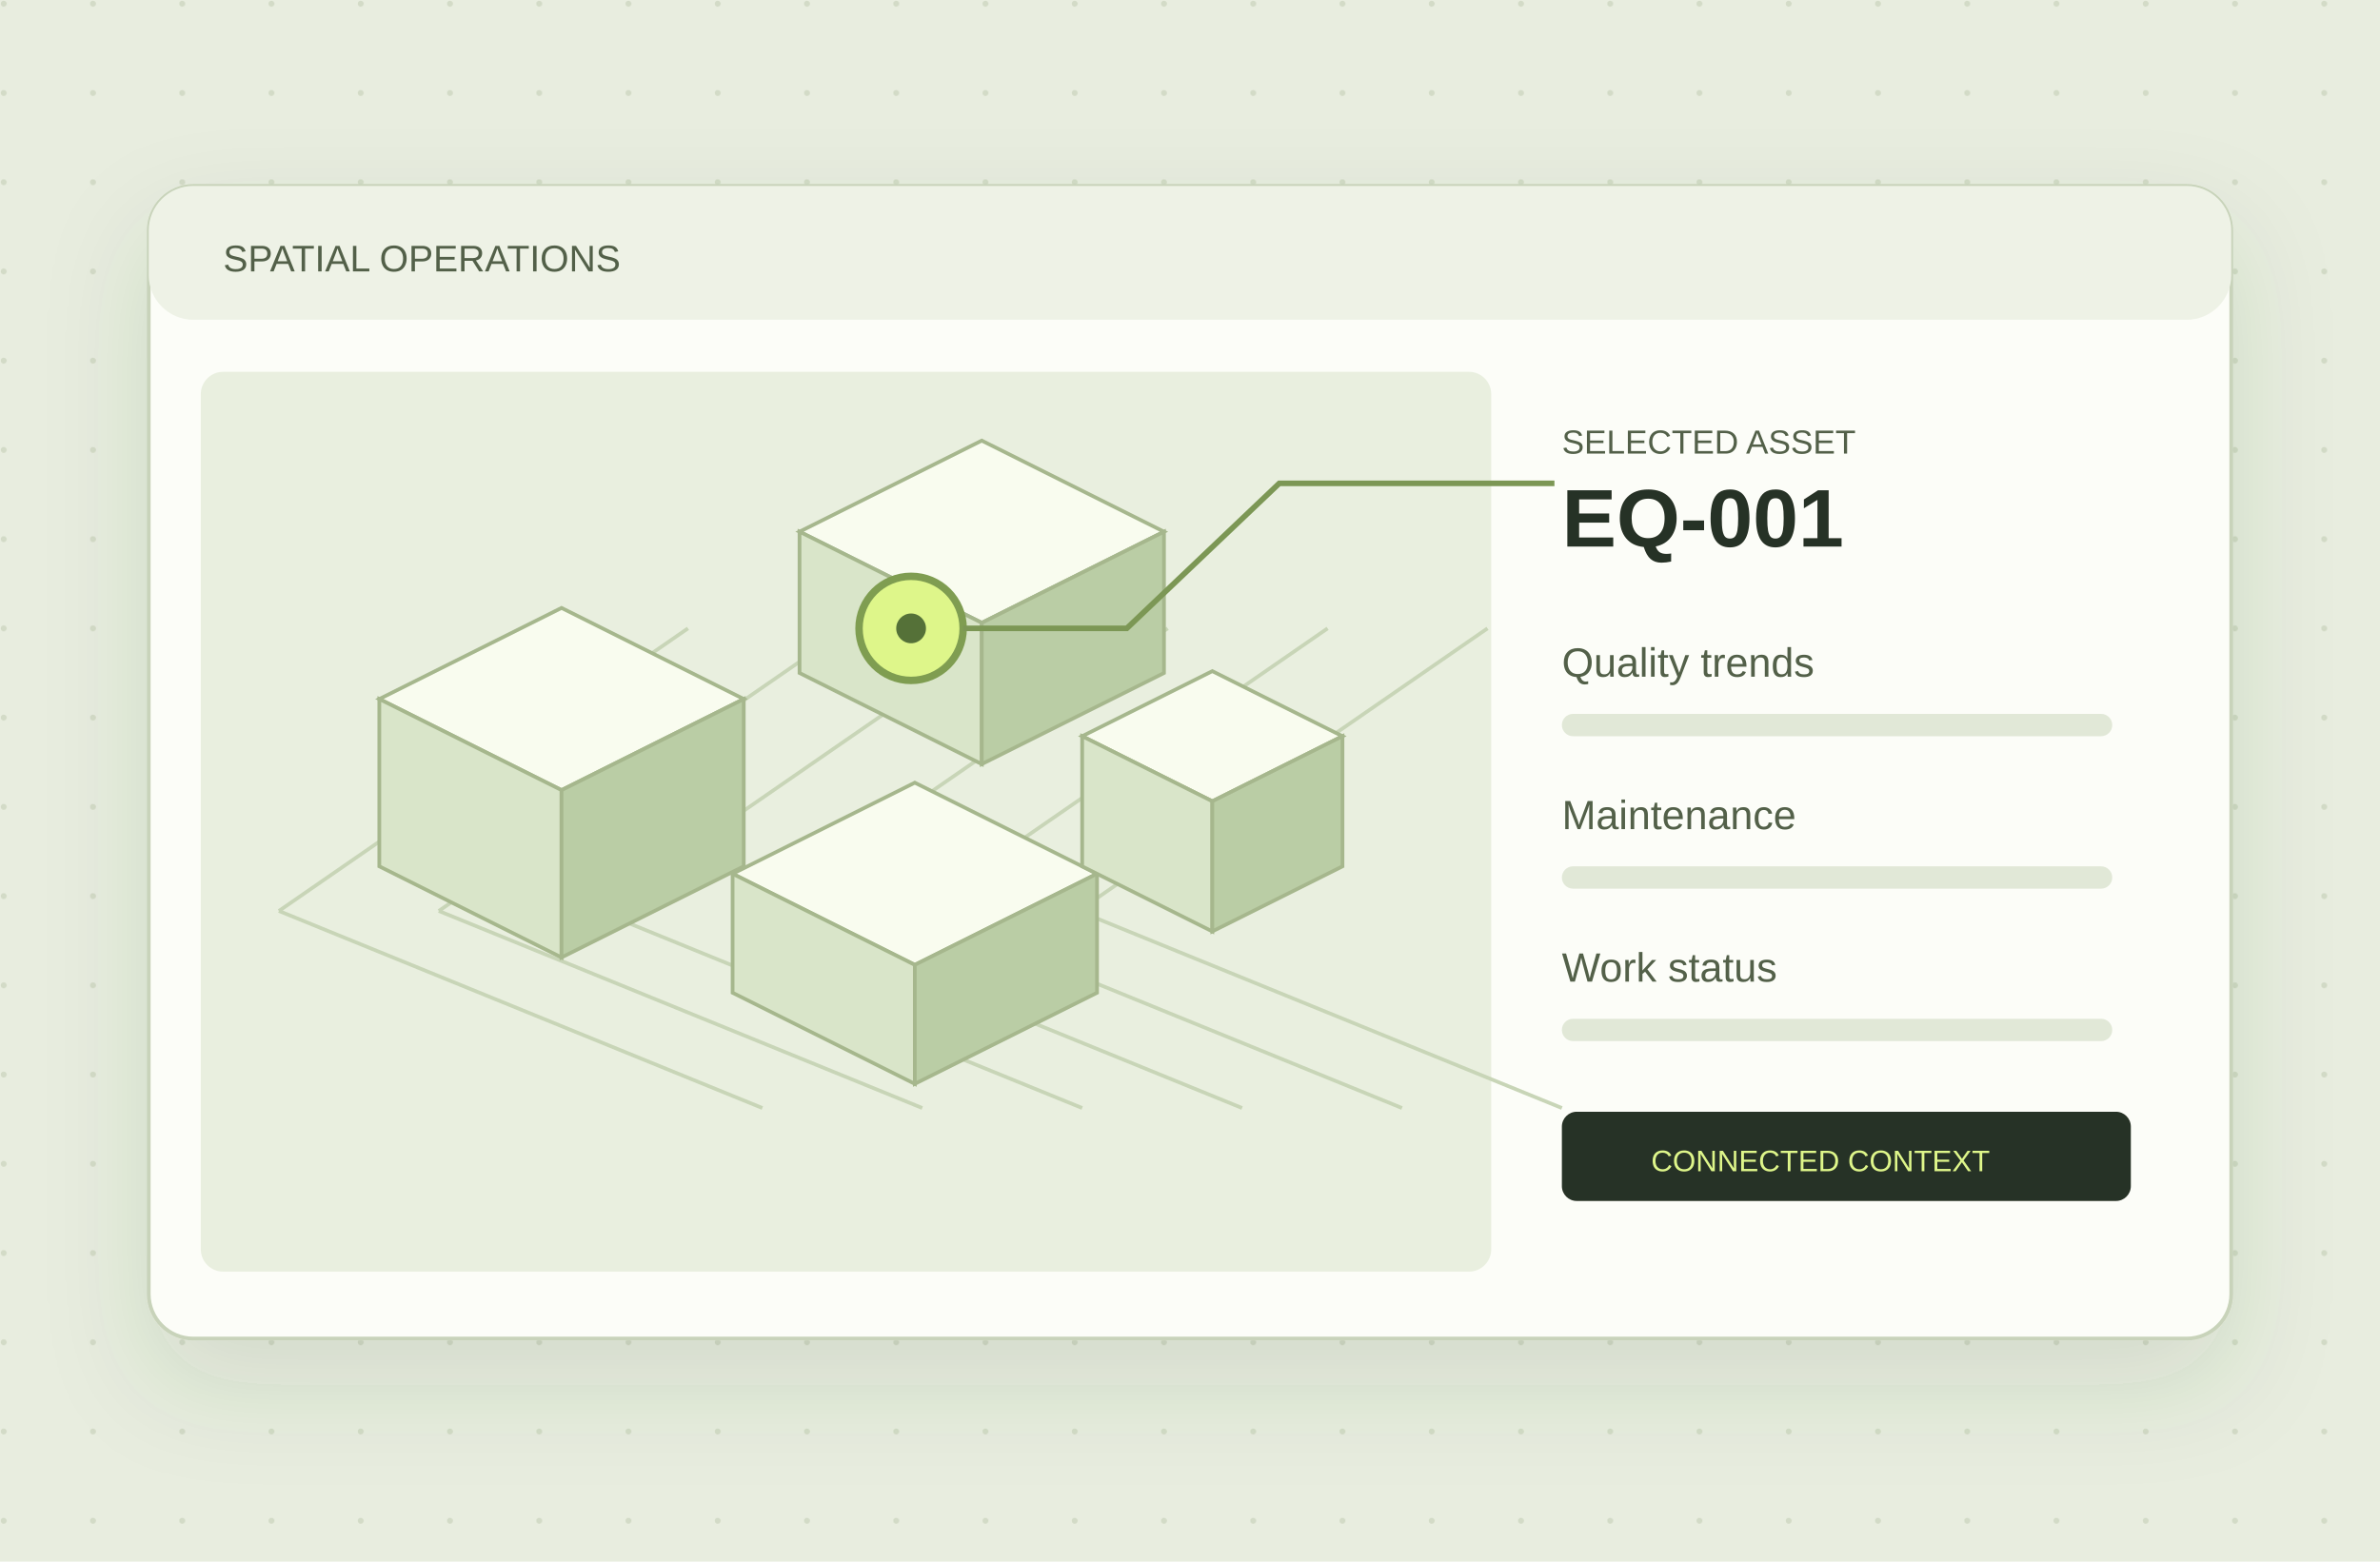
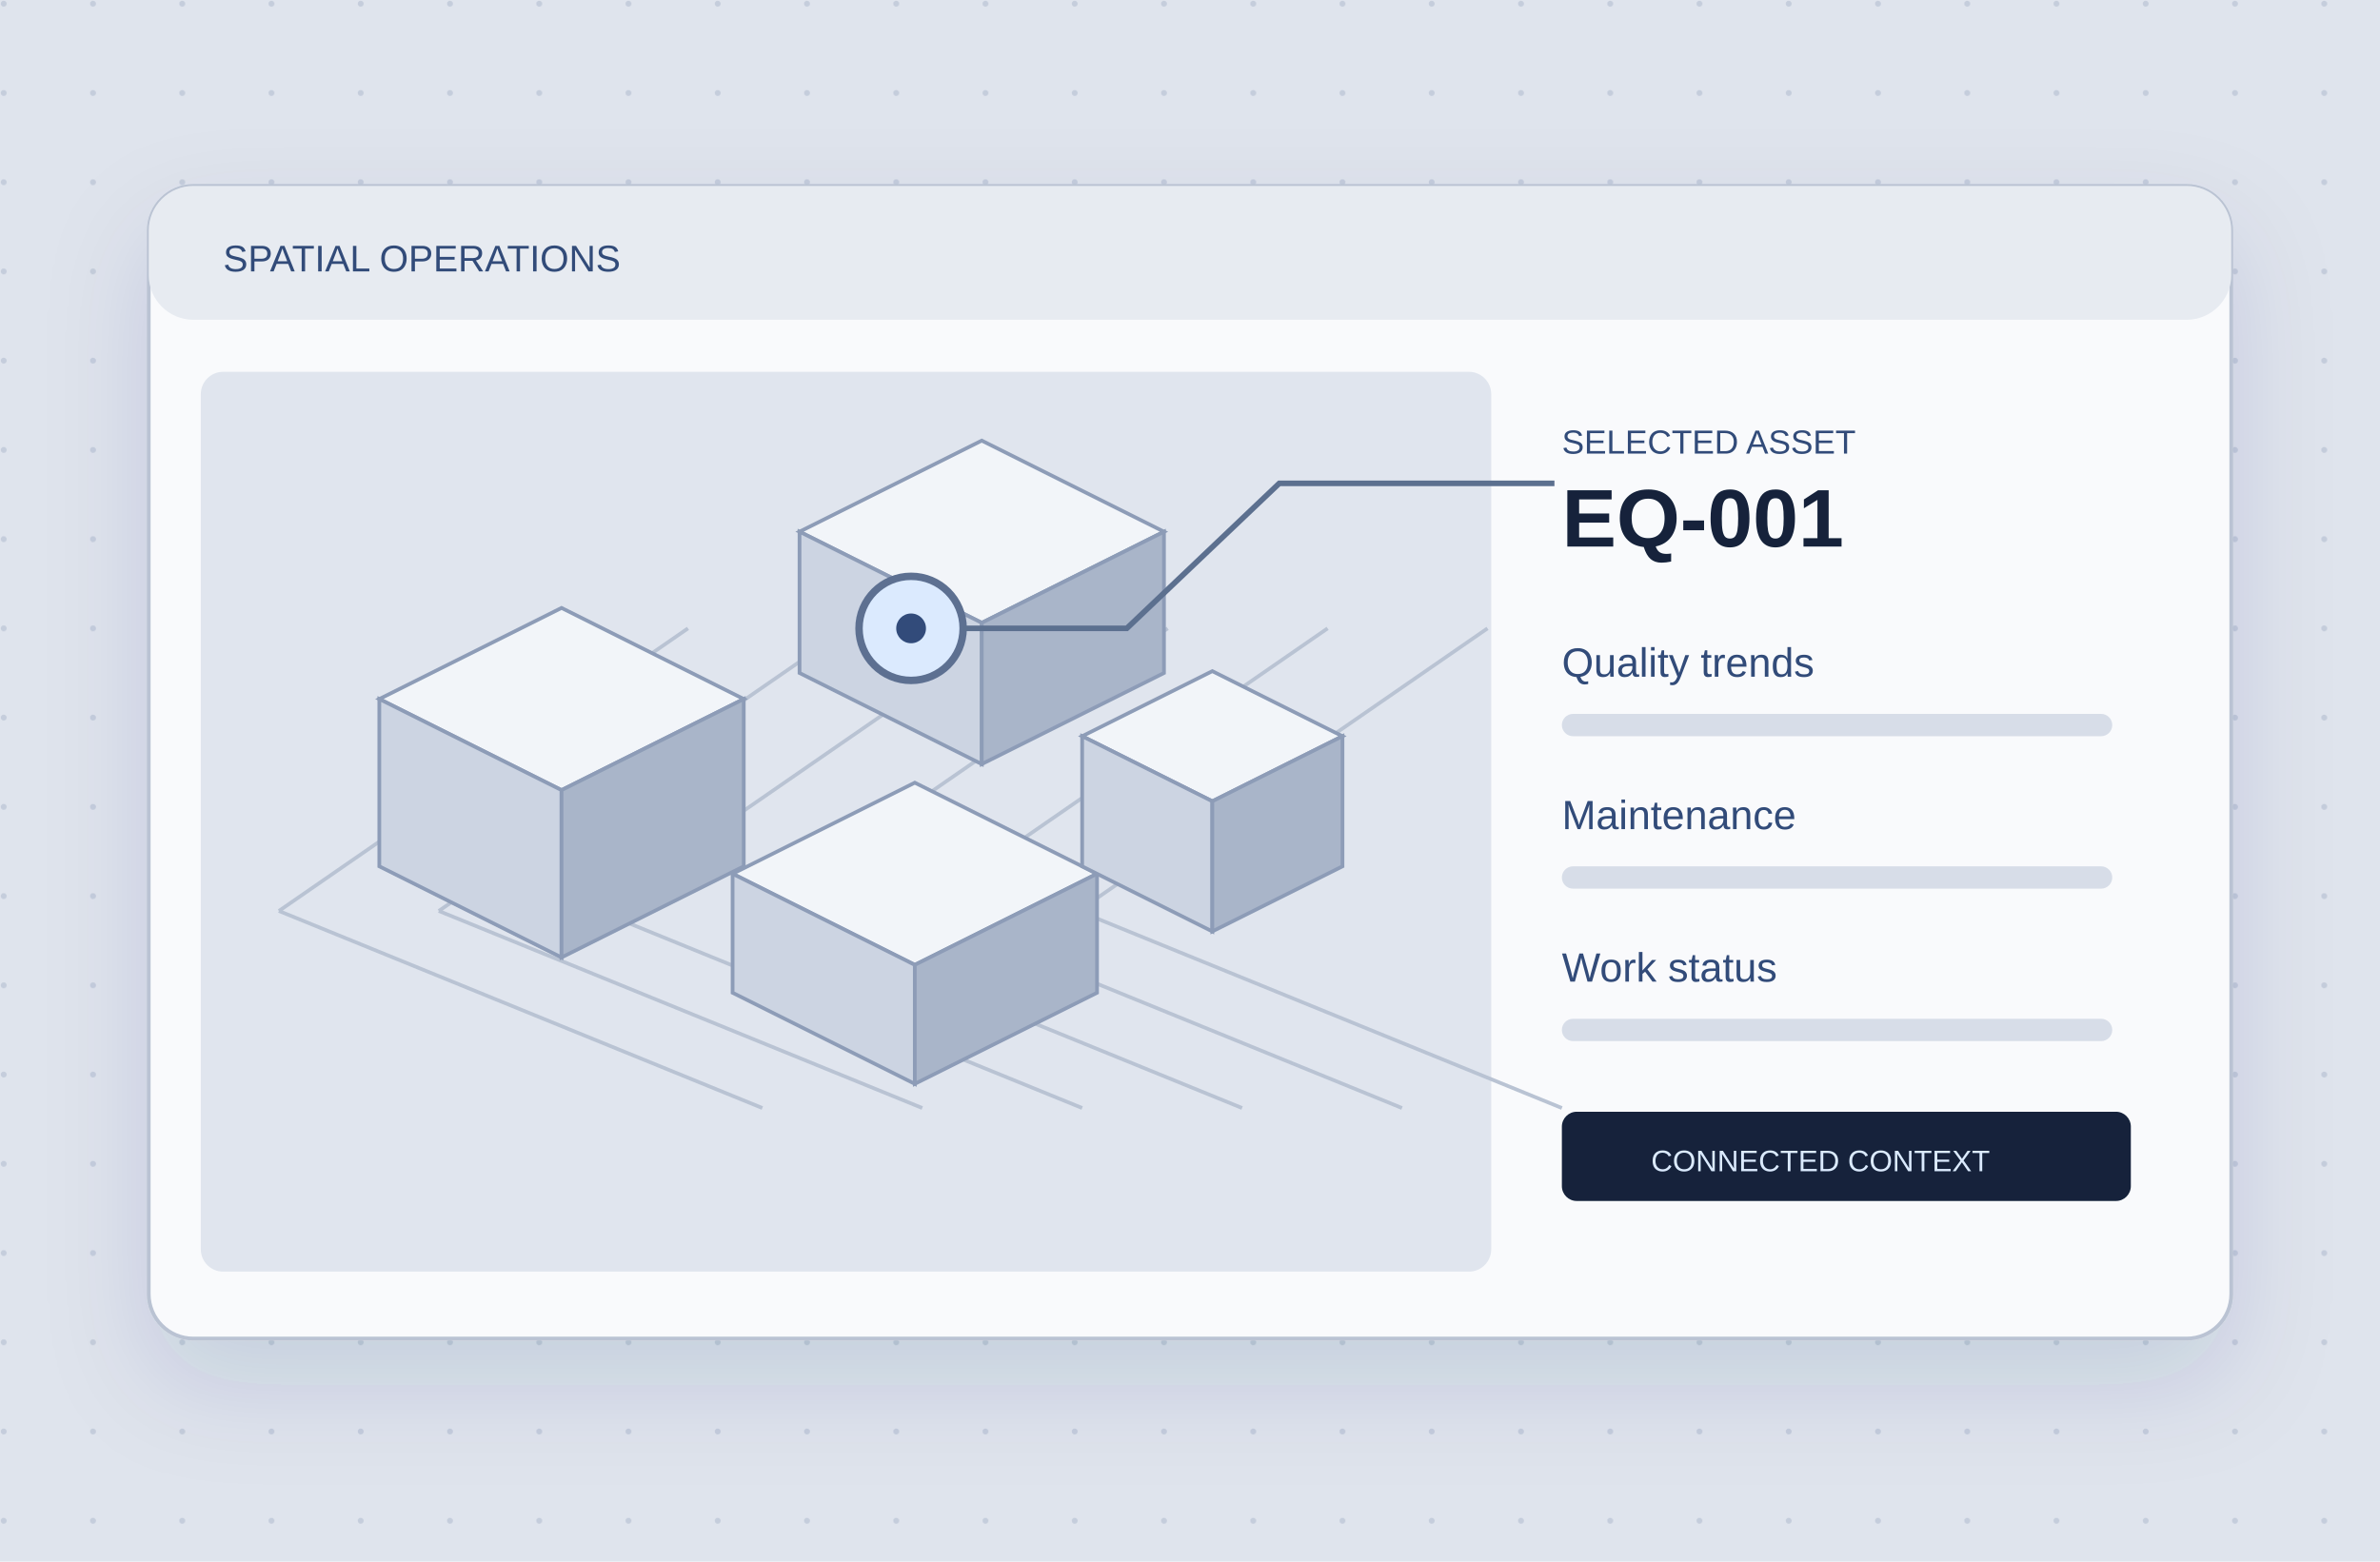
<svg xmlns="http://www.w3.org/2000/svg" viewBox="0 0 640 420" role="img">
  <defs>
    <pattern id="grid" width="24" height="24" patternUnits="userSpaceOnUse">
-       <circle cx="1" cy="1" r=".8" fill="#acb99a" opacity=".35" />
+       <circle cx="1" cy="1" r=".8" fill="#96a4bd" opacity=".35" />
    </pattern>
    <filter id="shadow" x="-25%" y="-30%" width="160%" height="180%">
-       <feDropShadow dx="0" dy="12" stdDeviation="14" flood-color="#425735" flood-opacity=".12" />
+       <feDropShadow dx="0" dy="12" stdDeviation="14" flood-color="#283e64" flood-opacity=".12" />
    </filter>
  </defs>
-   <rect x="0" y="0" width="640" height="420" rx="0" fill="#e8eddf" stroke="none" />
+   <rect x="0" y="0" width="640" height="420" rx="0" fill="#dfe4ed" stroke="none" />
  <rect width="640" height="420" fill="url(#grid)" />
  <g filter="url(#shadow)">
-     <rect x="40" y="50" width="560" height="310" rx="12" fill="#fcfdf8" stroke="#c8d3ba" />
-     <rect x="40" y="50" width="560" height="36" rx="12" fill="#eef2e6" stroke="none" />
-     <text x="60" y="73" fill="#526148" font-family="Arial,sans-serif" font-size="10" font-weight="400">SPATIAL OPERATIONS</text>
-     <rect x="54" y="100" width="347" height="242" rx="6" fill="#e9efdf" stroke="none" />
-     <g stroke="#c8d5b7" fill="none" stroke-width="1">
+     <rect x="40" y="50" width="560" height="310" rx="12" fill="#f9fafc" stroke="#bac3d3" />
+     <rect x="40" y="50" width="560" height="36" rx="12" fill="#e7ebf1" stroke="none" />
+     <text x="60" y="73" fill="#304b79" font-family="Arial,sans-serif" font-size="10" font-weight="400">SPATIAL OPERATIONS</text>
+     <rect x="54" y="100" width="347" height="242" rx="6" fill="#e0e5ee" stroke="none" />
+     <g stroke="#b9c3d3" fill="none" stroke-width="1">
      <path d="M75 245l110-76M75 245l130 53" />
      <path d="M118 245l110-76M118 245l130 53" />
      <path d="M161 245l110-76M161 245l130 53" />
      <path d="M204 245l110-76M204 245l130 53" />
      <path d="M247 245l110-76M247 245l130 53" />
      <path d="M290 245l110-76M290 245l130 53" />
    </g>
    <g>
-       <path d="M102 188l49 -24.5 49 24.5-49 24.5z" fill="#f9fcef" stroke="#a6b78d" />
-       <path d="M102 188v45l49 24.5v-45z" fill="#d9e5c9" stroke="#a6b78d" />
-       <path d="M151 212.5l49 -24.5v45l-49 24.5z" fill="#bacda5" stroke="#a6b78d" />
+       <path d="M102 188l49 -24.5 49 24.5-49 24.5z" fill="#f2f5f9" stroke="#8d9cb7" />
+       <path d="M102 188v45l49 24.5v-45z" fill="#ccd4e2" stroke="#8d9cb7" />
+       <path d="M151 212.5l49 -24.5v45l-49 24.5z" fill="#a9b5c9" stroke="#8d9cb7" />
    </g>
    <g>
-       <path d="M215 143l49 -24.5 49 24.5-49 24.5z" fill="#f9fcef" stroke="#a6b78d" />
-       <path d="M215 143v38l49 24.5v-38z" fill="#d9e5c9" stroke="#a6b78d" />
-       <path d="M264 167.5l49 -24.5v38l-49 24.5z" fill="#bacda5" stroke="#a6b78d" />
+       <path d="M215 143l49 -24.5 49 24.5-49 24.5z" fill="#f2f5f9" stroke="#8d9cb7" />
+       <path d="M215 143v38l49 24.5v-38z" fill="#ccd4e2" stroke="#8d9cb7" />
+       <path d="M264 167.5l49 -24.5v38l-49 24.5z" fill="#a9b5c9" stroke="#8d9cb7" />
    </g>
    <g>
-       <path d="M197 235l49 -24.5 49 24.5-49 24.5z" fill="#f9fcef" stroke="#a6b78d" />
-       <path d="M197 235v32l49 24.5v-32z" fill="#d9e5c9" stroke="#a6b78d" />
-       <path d="M246 259.5l49 -24.5v32l-49 24.5z" fill="#bacda5" stroke="#a6b78d" />
+       <path d="M197 235l49 -24.5 49 24.5-49 24.5z" fill="#f2f5f9" stroke="#8d9cb7" />
+       <path d="M197 235v32l49 24.5v-32z" fill="#ccd4e2" stroke="#8d9cb7" />
+       <path d="M246 259.5l49 -24.5v32l-49 24.5z" fill="#a9b5c9" stroke="#8d9cb7" />
    </g>
    <g>
-       <path d="M291 198l35 -17.5 35 17.5-35 17.5z" fill="#f9fcef" stroke="#a6b78d" />
-       <path d="M291 198v35l35 17.5v-35z" fill="#d9e5c9" stroke="#a6b78d" />
-       <path d="M326 215.5l35 -17.5v35l-35 17.5z" fill="#bacda5" stroke="#a6b78d" />
+       <path d="M291 198l35 -17.5 35 17.5-35 17.5z" fill="#f2f5f9" stroke="#8d9cb7" />
+       <path d="M291 198v35l35 17.5v-35z" fill="#ccd4e2" stroke="#8d9cb7" />
+       <path d="M326 215.5l35 -17.5v35l-35 17.5z" fill="#a9b5c9" stroke="#8d9cb7" />
    </g>
-     <circle cx="245" cy="169" r="14" fill="#def68a" stroke="#7f9d51" stroke-width="2" />
-     <circle cx="245" cy="169" r="4" fill="#547139" />
-     <path d="M259 169h44l41-39h74" fill="none" stroke="#7c9754" stroke-width="1.5" />
-     <text x="420" y="122" fill="#526148" font-family="Arial,sans-serif" font-size="9" font-weight="400">SELECTED ASSET</text>
-     <text x="420" y="147" fill="#283125" font-family="Arial,sans-serif" font-size="22" font-weight="600">EQ-001</text>
-     <text x="420" y="182" fill="#526148" font-family="Arial,sans-serif" font-size="11" font-weight="400">Quality trends</text>
-     <rect x="420" y="192" width="148" height="6" rx="3" fill="#e1e8d7" stroke="none" />
-     <text x="420" y="223" fill="#526148" font-family="Arial,sans-serif" font-size="11" font-weight="400">Maintenance</text>
-     <rect x="420" y="233" width="148" height="6" rx="3" fill="#e1e8d7" stroke="none" />
-     <text x="420" y="264" fill="#526148" font-family="Arial,sans-serif" font-size="11" font-weight="400">Work status</text>
-     <rect x="420" y="274" width="148" height="6" rx="3" fill="#e1e8d7" stroke="none" />
-     <rect x="420" y="299" width="153" height="24" rx="4" fill="#283125" stroke="none" />
-     <text x="444" y="315" fill="#def68a" font-family="Arial,sans-serif" font-size="8" font-weight="400">CONNECTED CONTEXT</text>
+     <circle cx="245" cy="169" r="14" fill="#dbeafe" stroke="#5d7091" stroke-width="2" />
+     <circle cx="245" cy="169" r="4" fill="#304b7a" />
+     <path d="M259 169h44l41-39h74" fill="none" stroke="#5c6f8f" stroke-width="1.5" />
+     <text x="420" y="122" fill="#304b79" font-family="Arial,sans-serif" font-size="9" font-weight="400">SELECTED ASSET</text>
+     <text x="420" y="147" fill="#14233b" font-family="Arial,sans-serif" font-size="22" font-weight="600">EQ-001</text>
+     <text x="420" y="182" fill="#304b79" font-family="Arial,sans-serif" font-size="11" font-weight="400">Quality trends</text>
+     <rect x="420" y="192" width="148" height="6" rx="3" fill="#d7dde8" stroke="none" />
+     <text x="420" y="223" fill="#304b79" font-family="Arial,sans-serif" font-size="11" font-weight="400">Maintenance</text>
+     <rect x="420" y="233" width="148" height="6" rx="3" fill="#d7dde8" stroke="none" />
+     <text x="420" y="264" fill="#304b79" font-family="Arial,sans-serif" font-size="11" font-weight="400">Work status</text>
+     <rect x="420" y="274" width="148" height="6" rx="3" fill="#d7dde8" stroke="none" />
+     <rect x="420" y="299" width="153" height="24" rx="4" fill="#14233b" stroke="none" />
+     <text x="444" y="315" fill="#dbeafe" font-family="Arial,sans-serif" font-size="8" font-weight="400">CONNECTED CONTEXT</text>
  </g>
</svg>
